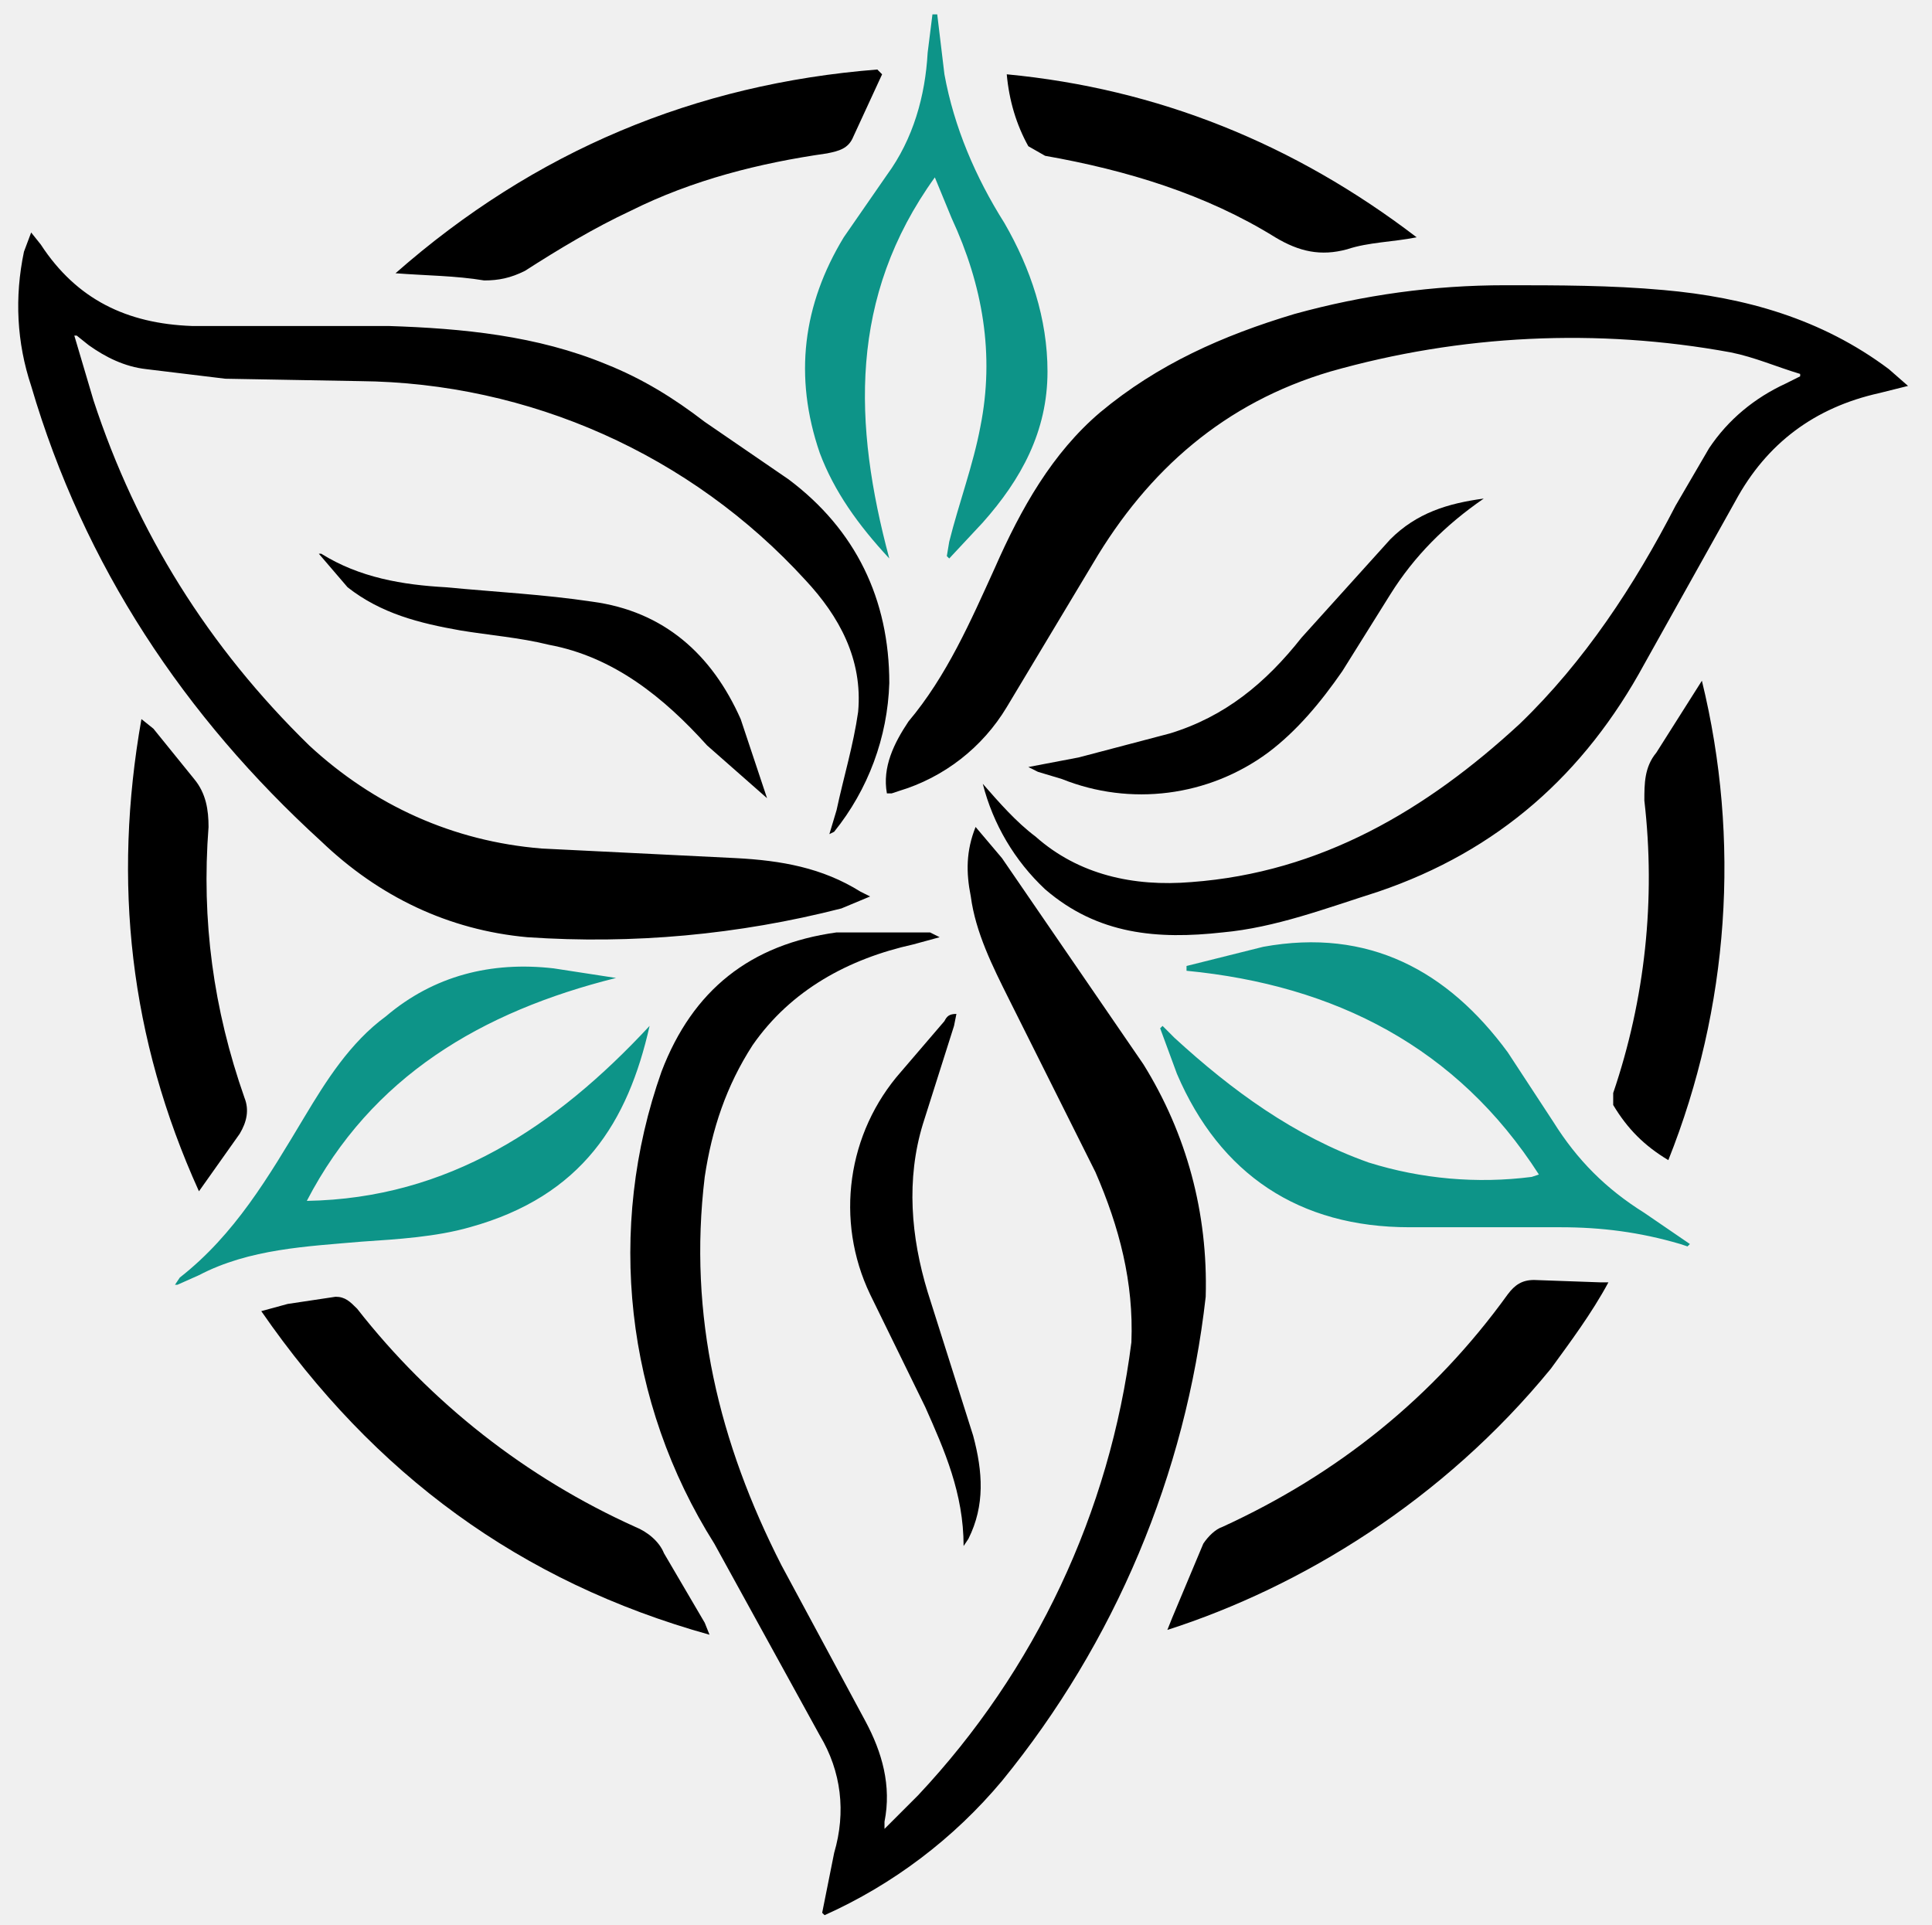
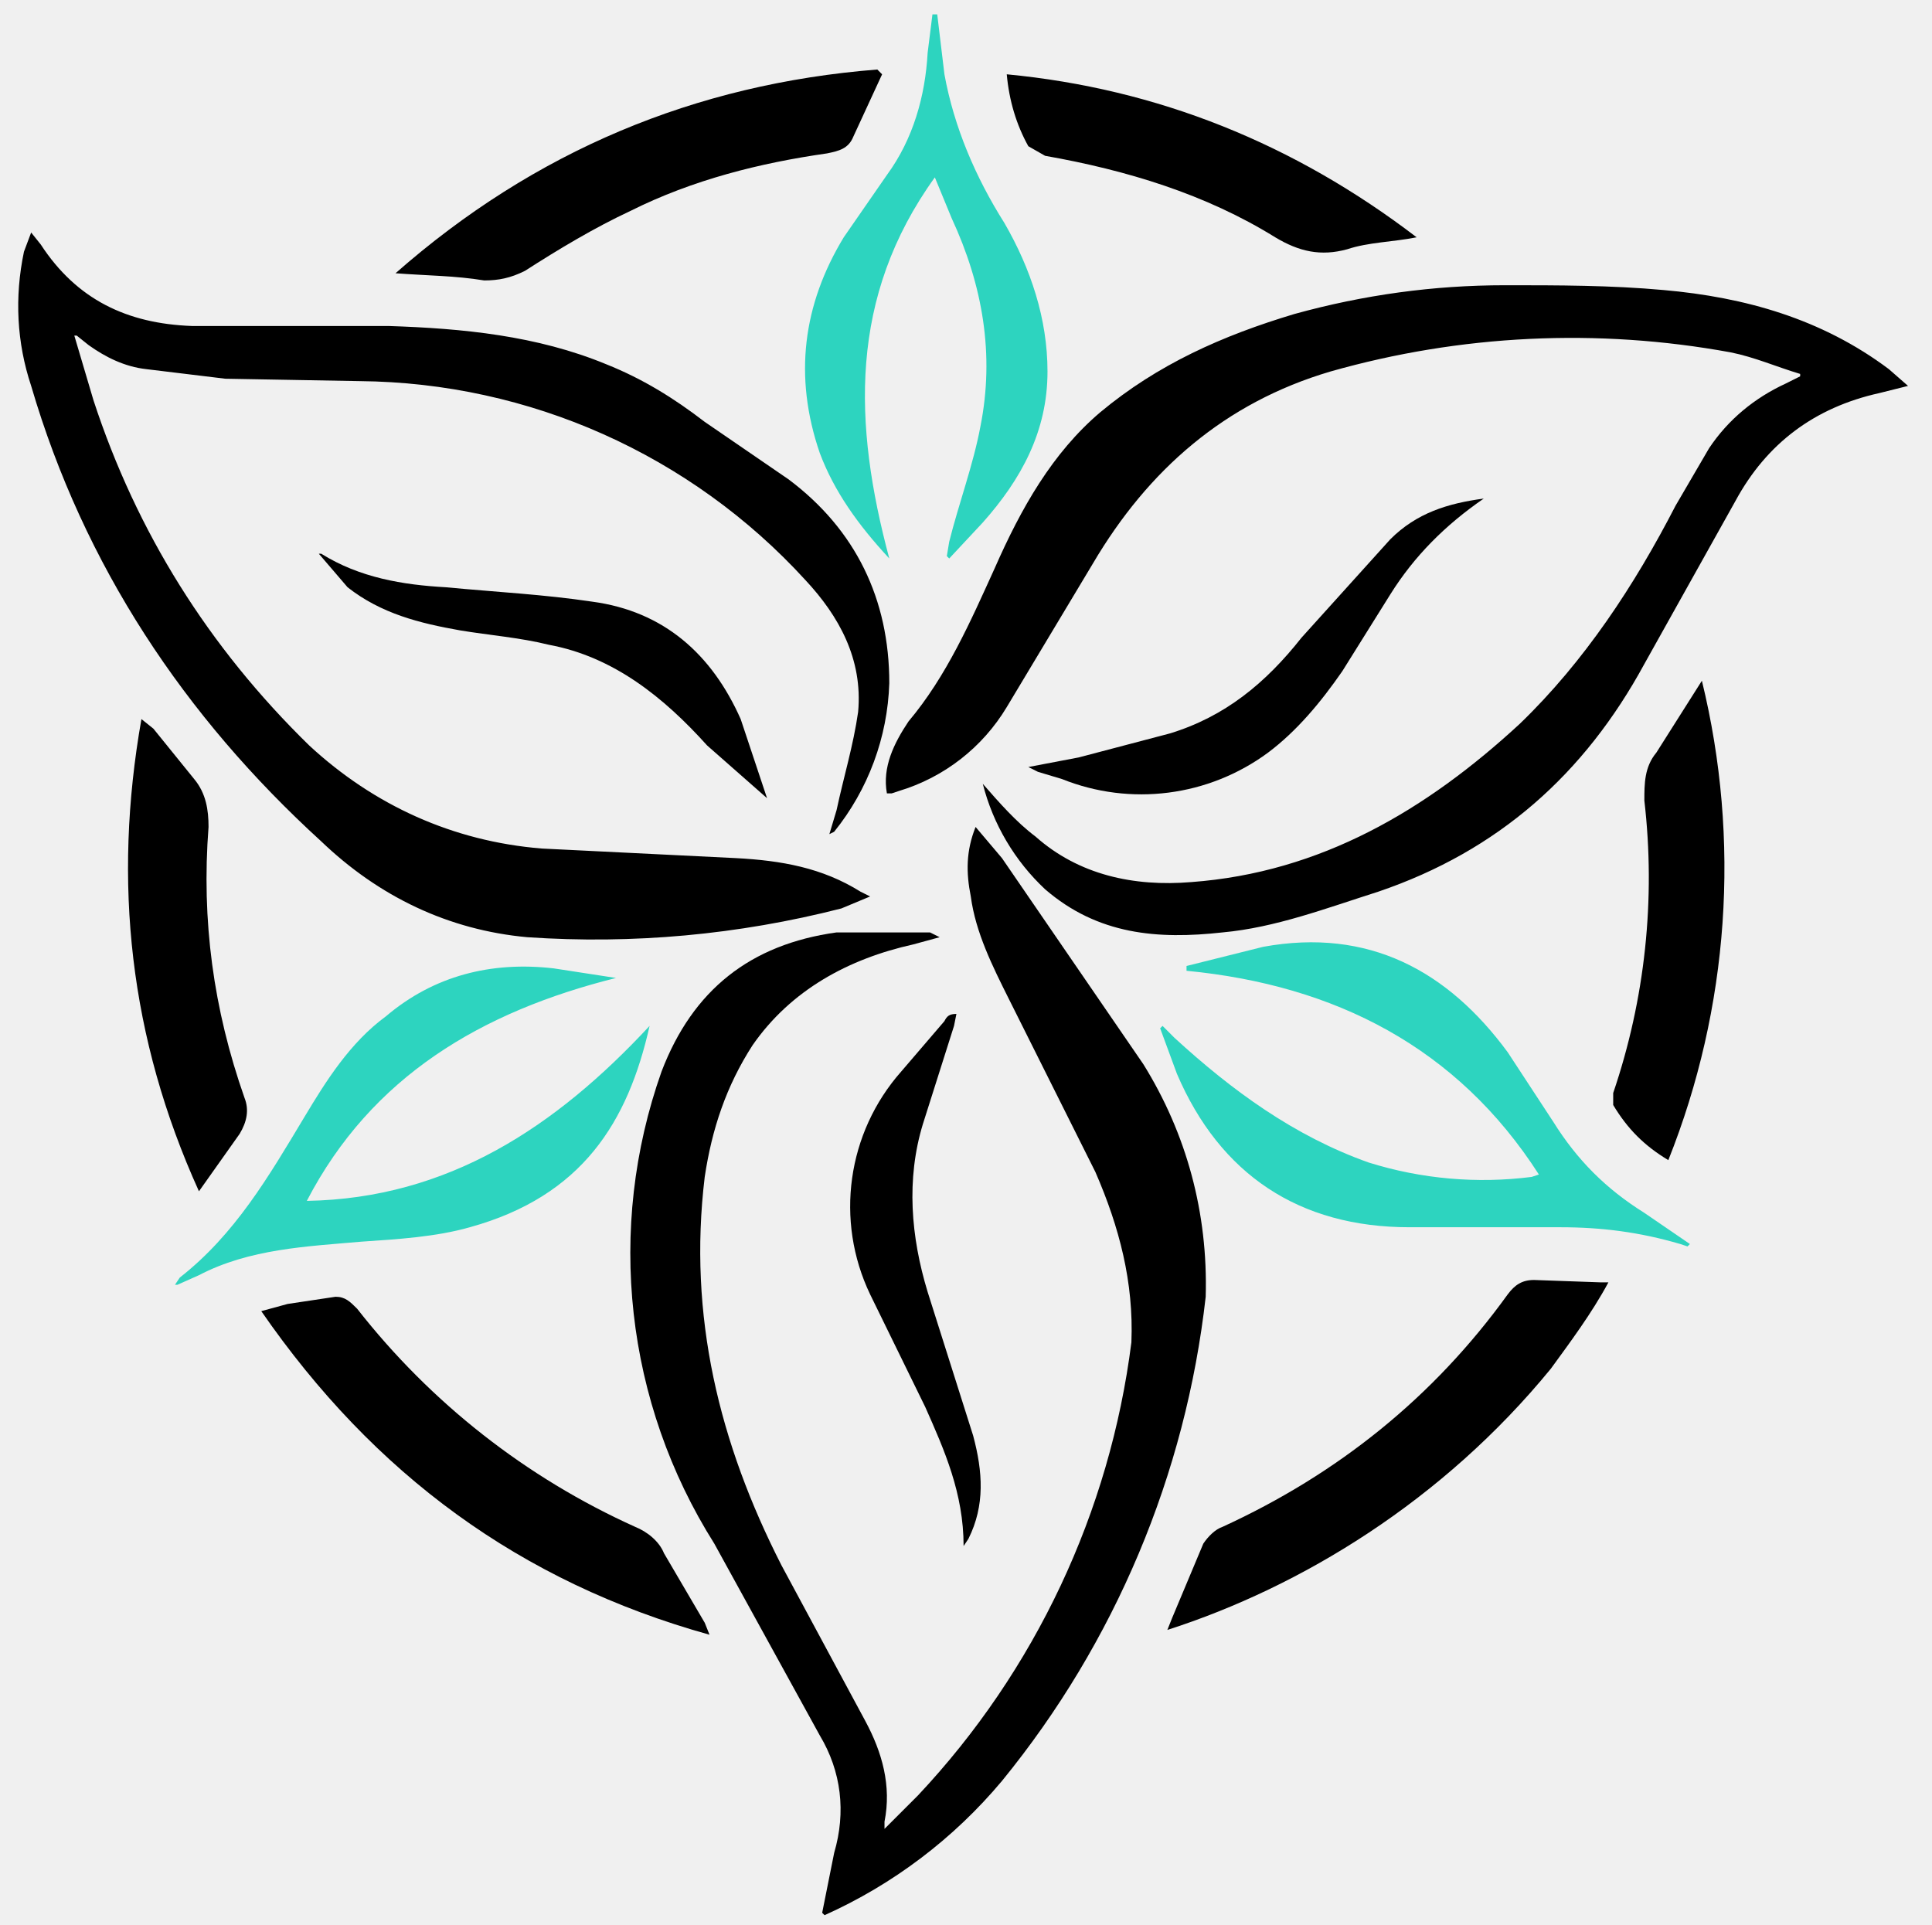
<svg xmlns="http://www.w3.org/2000/svg" viewBox=" 0 0 806 803" version="1.1" id="Layer_1" x="0" y="0" xml:space="preserve">
  <style>
    .rest path {
      fill: black; /* Default fill color for light mode */
    }

    @media (prefers-color-scheme: dark) {
      .rest path {
        fill: white; /* Fill color for dark mode */
      }
    }
	</style>
  <g class="main">
    <g class="leafs">
-       <path fill="#0d9488" fill-rule="evenodd" clip-rule="evenodd" d="m391 6 3 25c4 22 13 43 25 62 11 19 18 40 18 62 0 25-11 45-27 63l-14 15-1-1 1-6c4-16 10-32 13-48 6-30 1-59-12-87l-7-17c-36 50-34 103-19 159-13-14-23-28-29-44-11-32-7-62 10-90l18-26c11-15 16-33 17-51l2-16h2zM485 428l5 5c24 22 50 41 81 52a160 160 0 0 0 68 6l3-1c-34-53-85-79-147-85v-2l32-8c44-8 77 10 102 44l19 29c10 16 22 28 38 38l19 13-1 1-3-1c-17-5-33-7-50-7h-63c-46 0-79-22-97-64l-7-19 1-1zM128 501c59-1 104-31 143-73-9 40-28 71-75 84-14 4-30 5-45 6-23 2-47 3-68 14l-9 4h-1l2-3c23-18 37-42 52-67 9-15 19-31 34-42 20-17 44-23 70-20l26 4c-56 14-102 41-129 93z" />
+       <path fill="#2DD4BF" fill-rule="evenodd" clip-rule="evenodd" d="m391 6 3 25c4 22 13 43 25 62 11 19 18 40 18 62 0 25-11 45-27 63l-14 15-1-1 1-6c4-16 10-32 13-48 6-30 1-59-12-87l-7-17c-36 50-34 103-19 159-13-14-23-28-29-44-11-32-7-62 10-90l18-26c11-15 16-33 17-51l2-16h2zM485 428l5 5c24 22 50 41 81 52a160 160 0 0 0 68 6l3-1c-34-53-85-79-147-85v-2l32-8c44-8 77 10 102 44l19 29c10 16 22 28 38 38l19 13-1 1-3-1c-17-5-33-7-50-7h-63c-46 0-79-22-97-64l-7-19 1-1zM128 501c59-1 104-31 143-73-9 40-28 71-75 84-14 4-30 5-45 6-23 2-47 3-68 14l-9 4h-1l2-3c23-18 37-42 52-67 9-15 19-31 34-42 20-17 44-23 70-20l26 4c-56 14-102 41-129 93z" />
    </g>
    <g class="rest">
      <path fill-rule="evenodd" clip-rule="evenodd" d="m343 798 5-25c5-17 3-34-6-49l-44-80a227 227 0 0 1-22-197c13-34 37-53 73-58h39l4 2-11 3c-27 6-51 19-67 42-11 17-17 35-20 55-7 58 6 111 32 162l35 65c7 13 11 27 8 42v3l14-14a338 338 0 0 0 89-189c1-25-5-48-15-71l-36-72c-7-14-14-28-16-43-2-10-2-19 2-29l11 13 59 86c18 29 27 62 26 97a388 388 0 0 1-85 202 207 207 0 0 1-74 56l-1-1z" />
      <path fill-rule="evenodd" clip-rule="evenodd" d="M410 327c7 8 14 16 22 22 18 16 41 21 65 19 54-4 98-30 137-66 27-26 48-58 65-91l14-24c8-12 19-21 32-27l6-3v-1c-10-3-19-7-29-9a368 368 0 0 0-167 8c-44 13-76 41-99 80l-36 60a79 79 0 0 1-45 35l-3 1h-2c-2-11 3-21 9-30 16-19 26-42 36-64 11-25 24-48 44-65 24-20 51-32 81-41 29-8 58-12 88-12 22 0 44 0 66 2 34 3 66 12 94 33l8 7-12 3c-27 6-47 21-60 45l-38 68c-25 46-61 78-111 95-22 7-43 15-65 17-27 3-52 1-74-18a91 91 0 0 1-26-44zM31 140l8 27c18 55 48 103 90 144 27 25 60 40 97 43l81 4c19 1 36 4 52 14l4 2-12 5c-43 11-87 15-131 12-33-3-62-17-86-40-57-52-99-115-121-190-6-18-7-37-3-56l3-8 4 5c15 23 36 33 63 34h82c31 1 62 4 91 16 15 6 28 14 41 24l35 24c28 21 42 50 42 85a104 104 0 0 1-23 62l-2 1 3-10c3-14 7-27 9-41 2-22-8-40-22-55a255 255 0 0 0-186-83l-56-1-33-4c-9-1-17-5-24-10l-5-4h-1z" />
      <path fill-rule="evenodd" clip-rule="evenodd" d="M402 645c0-22-8-40-16-58l-23-47a85 85 0 0 1 13-93l18-21c1-2 2-3 5-3l-1 5-13 41c-7 23-5 47 2 70l19 60c4 15 5 29-2 43l-2 3zM619 208c-16 11-29 24-39 40l-20 32c-9 13-19 25-31 34a89 89 0 0 1-86 11l-10-3-4-2 21-4 38-10c23-7 40-21 55-40l37-41c11-11 24-15 39-17zM320 333l-25-22c-18-20-39-37-66-42-12-3-25-4-37-6-17-3-33-7-47-18l-12-14h1c16 10 34 13 52 14 21 2 41 3 61 6 30 4 50 22 62 49l11 33s0 1 0 0z" />
      <path fill-rule="evenodd" clip-rule="evenodd" d="M671 535c-7 13-16 25-24 36-45 55-104 91-160 109l2-5 13-31c2-3 5-6 8-7 48-22 88-54 119-97 3-4 6-6 11-6l28 1h3zM296 682c-79-22-140-67-187-135l11-3 20-3c4 0 6 2 9 5a308 308 0 0 0 116 91c5 2 10 6 12 11l17 29 2 5zM368 31l-12 26c-2 5-6 6-11 7-28 4-56 11-82 24-15 7-30 16-44 25-6 3-11 4-17 4-12-2-24-2-37-3 58-51 125-79 201-85l2 2zM696 484c-10-6-17-13-23-23v-5a279 279 0 0 0 13-122c0-7 0-14 5-20l19-30a329 329 0 0 1-14 200zM83 497c-29-64-36-129-24-197l5 4 17 21c5 6 6 13 6 20-3 39 2 76 15 113 2 5 1 10-2 15l-17 24zM591 99c-10 2-20 2-29 5-11 3-20 1-30-5-29-18-62-28-96-34l-7-4c-5-9-8-19-9-30 63 6 120 29 171 68z" />
    </g>
    <g class="flower-inner">
		</g>
    <g class="circle">
		</g>
  </g>
</svg>
